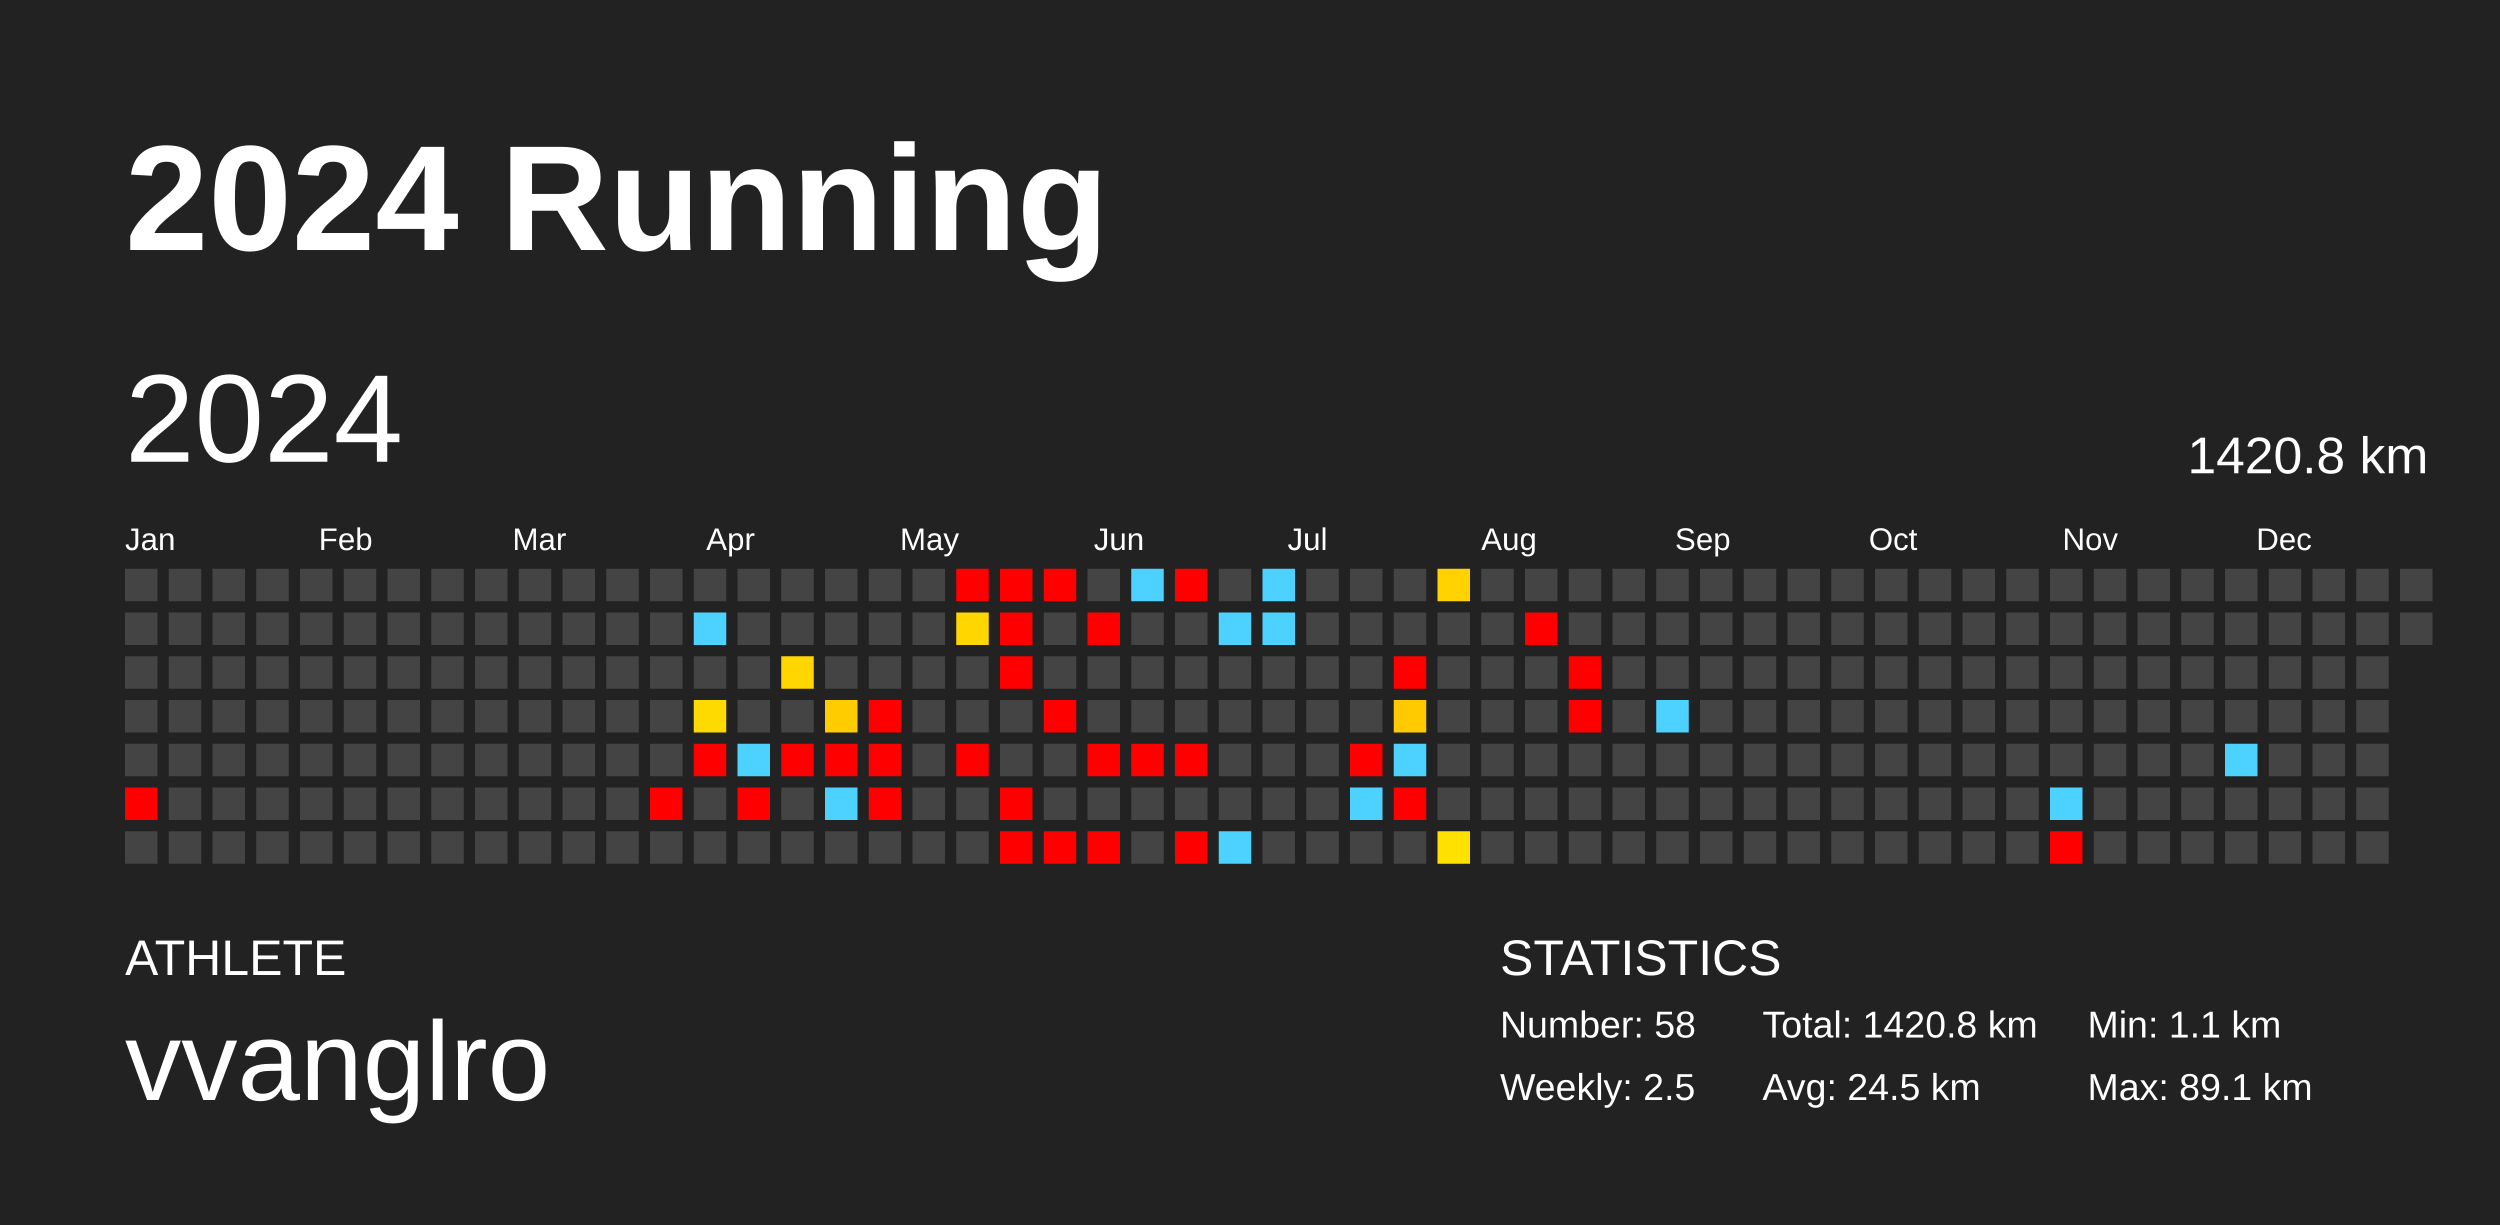
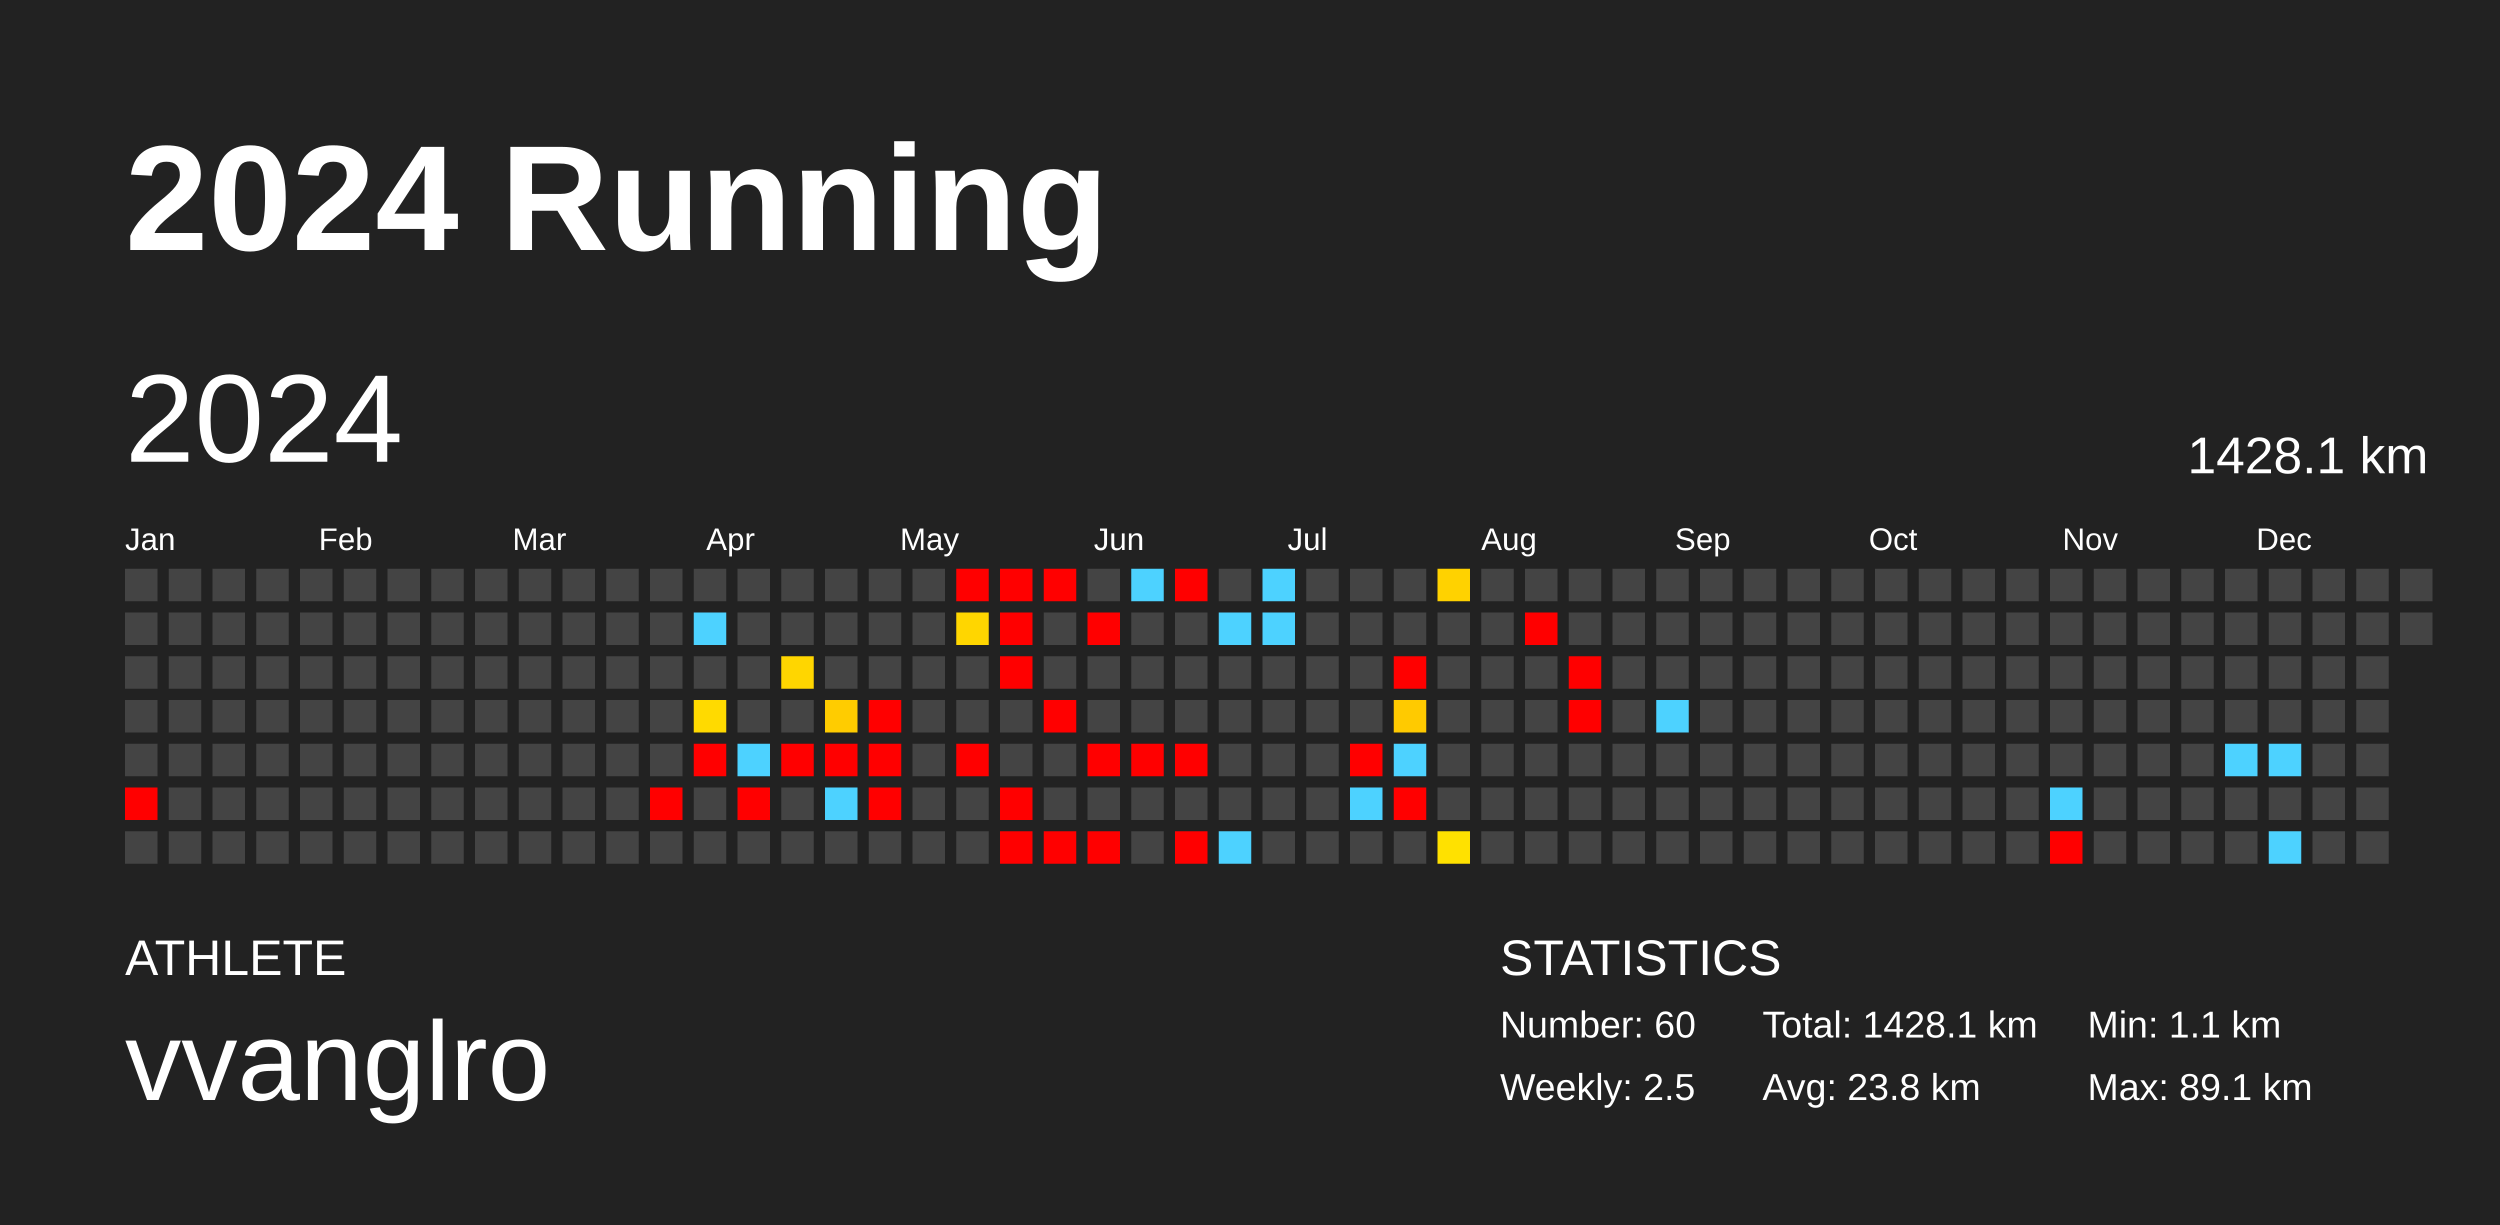
<svg xmlns="http://www.w3.org/2000/svg" baseProfile="full" height="98mm" version="1.1" viewBox="0,0,200,98" width="200mm">
  <defs />
  <rect fill="#222222" height="98" width="200" x="0" y="0" />
  <text fill="#FFFFFF" style="font-size:12px; font-family:Arial; font-weight:bold;" x="10" y="20">2024 Running</text>
  <text fill="#FFFFFF" style="font-size:4px; font-family:Arial" x="10" y="78">ATHLETE</text>
  <text fill="#FFFFFF" style="font-size:9px; font-family:Arial" x="10" y="88">vvanglro</text>
  <text fill="#FFFFFF" style="font-size:4px; font-family:Arial" x="120" y="78">STATISTICS</text>
-   <text fill="#FFFFFF" style="font-size:3px; font-family:Arial" x="120" y="83">Number: 58</text>
+   <text fill="#FFFFFF" style="font-size:3px; font-family:Arial" x="120" y="83">Number: 60</text>
  <text fill="#FFFFFF" style="font-size:3px; font-family:Arial" x="120" y="88">Weekly: 2.5</text>
-   <text fill="#FFFFFF" style="font-size:3px; font-family:Arial" x="141" y="83">Total: 1420.8 km</text>
-   <text fill="#FFFFFF" style="font-size:3px; font-family:Arial" x="141" y="88">Avg: 24.5 km</text>
+   <text fill="#FFFFFF" style="font-size:3px; font-family:Arial" x="141" y="83">Total: 1428.1 km</text>
+   <text fill="#FFFFFF" style="font-size:3px; font-family:Arial" x="141" y="88">Avg: 23.8 km</text>
  <text fill="#FFFFFF" style="font-size:3px; font-family:Arial" x="167" y="83">Min: 1.1 km</text>
  <text fill="#FFFFFF" style="font-size:3px; font-family:Arial" x="167" y="88">Max: 89.1 km</text>
  <text dominant-baseline="hanging" fill="#FFFFFF" style="font-size:10.0px; font-family:Arial;" x="10" y="30">2024</text>
-   <text dominant-baseline="hanging" fill="#FFFFFF" style="font-size:4.125px; font-family:Arial;" x="175" y="35">1420.8 km</text>
+   <text dominant-baseline="hanging" fill="#FFFFFF" style="font-size:4.125px; font-family:Arial;" x="175" y="35">1428.1 km</text>
  <text fill="#FFFFFF" style="font-size:2.5px; font-family:Arial" x="10.0" y="44">Jan</text>
  <text fill="#FFFFFF" style="font-size:2.5px; font-family:Arial" x="25.5" y="44">Feb</text>
  <text fill="#FFFFFF" style="font-size:2.5px; font-family:Arial" x="41.0" y="44">Mar</text>
  <text fill="#FFFFFF" style="font-size:2.5px; font-family:Arial" x="56.5" y="44">Apr</text>
  <text fill="#FFFFFF" style="font-size:2.5px; font-family:Arial" x="72.0" y="44">May</text>
  <text fill="#FFFFFF" style="font-size:2.5px; font-family:Arial" x="87.5" y="44">Jun</text>
  <text fill="#FFFFFF" style="font-size:2.5px; font-family:Arial" x="103.0" y="44">Jul</text>
  <text fill="#FFFFFF" style="font-size:2.5px; font-family:Arial" x="118.5" y="44">Aug</text>
  <text fill="#FFFFFF" style="font-size:2.5px; font-family:Arial" x="134.0" y="44">Sep</text>
  <text fill="#FFFFFF" style="font-size:2.5px; font-family:Arial" x="149.5" y="44">Oct</text>
  <text fill="#FFFFFF" style="font-size:2.5px; font-family:Arial" x="165.0" y="44">Nov</text>
  <text fill="#FFFFFF" style="font-size:2.5px; font-family:Arial" x="180.5" y="44">Dec</text>
  <rect fill="#444444" height="2.6" width="2.6" x="10.0" y="45.5" />
  <rect fill="#444444" height="2.6" width="2.6" x="10.0" y="49.0" />
  <rect fill="#444444" height="2.6" width="2.6" x="10.0" y="52.5" />
  <rect fill="#444444" height="2.6" width="2.6" x="10.0" y="56.0" />
  <rect fill="#444444" height="2.6" width="2.6" x="10.0" y="59.5" />
  <rect fill="red" height="2.6" width="2.6" x="10.0" y="63.0" />
  <rect fill="#444444" height="2.6" width="2.6" x="10.0" y="66.5" />
  <rect fill="#444444" height="2.6" width="2.6" x="13.5" y="45.5" />
  <rect fill="#444444" height="2.6" width="2.6" x="13.5" y="49.0" />
  <rect fill="#444444" height="2.6" width="2.6" x="13.5" y="52.5" />
  <rect fill="#444444" height="2.6" width="2.6" x="13.5" y="56.0" />
  <rect fill="#444444" height="2.6" width="2.6" x="13.5" y="59.5" />
  <rect fill="#444444" height="2.6" width="2.6" x="13.5" y="63.0" />
  <rect fill="#444444" height="2.6" width="2.6" x="13.5" y="66.5" />
  <rect fill="#444444" height="2.6" width="2.6" x="17.0" y="45.5" />
  <rect fill="#444444" height="2.6" width="2.6" x="17.0" y="49.0" />
  <rect fill="#444444" height="2.6" width="2.6" x="17.0" y="52.5" />
  <rect fill="#444444" height="2.6" width="2.6" x="17.0" y="56.0" />
  <rect fill="#444444" height="2.6" width="2.6" x="17.0" y="59.5" />
  <rect fill="#444444" height="2.6" width="2.6" x="17.0" y="63.0" />
  <rect fill="#444444" height="2.6" width="2.6" x="17.0" y="66.5" />
  <rect fill="#444444" height="2.6" width="2.6" x="20.5" y="45.5" />
  <rect fill="#444444" height="2.6" width="2.6" x="20.5" y="49.0" />
  <rect fill="#444444" height="2.6" width="2.6" x="20.5" y="52.5" />
  <rect fill="#444444" height="2.6" width="2.6" x="20.5" y="56.0" />
  <rect fill="#444444" height="2.6" width="2.6" x="20.5" y="59.5" />
  <rect fill="#444444" height="2.6" width="2.6" x="20.5" y="63.0" />
  <rect fill="#444444" height="2.6" width="2.6" x="20.5" y="66.5" />
  <rect fill="#444444" height="2.6" width="2.6" x="24.0" y="45.5" />
  <rect fill="#444444" height="2.6" width="2.6" x="24.0" y="49.0" />
  <rect fill="#444444" height="2.6" width="2.6" x="24.0" y="52.5" />
  <rect fill="#444444" height="2.6" width="2.6" x="24.0" y="56.0" />
  <rect fill="#444444" height="2.6" width="2.6" x="24.0" y="59.5" />
  <rect fill="#444444" height="2.6" width="2.6" x="24.0" y="63.0" />
  <rect fill="#444444" height="2.6" width="2.6" x="24.0" y="66.5" />
  <rect fill="#444444" height="2.6" width="2.6" x="27.5" y="45.5" />
  <rect fill="#444444" height="2.6" width="2.6" x="27.5" y="49.0" />
  <rect fill="#444444" height="2.6" width="2.6" x="27.5" y="52.5" />
  <rect fill="#444444" height="2.6" width="2.6" x="27.5" y="56.0" />
  <rect fill="#444444" height="2.6" width="2.6" x="27.5" y="59.5" />
  <rect fill="#444444" height="2.6" width="2.6" x="27.5" y="63.0" />
  <rect fill="#444444" height="2.6" width="2.6" x="27.5" y="66.5" />
  <rect fill="#444444" height="2.6" width="2.6" x="31.0" y="45.5" />
  <rect fill="#444444" height="2.6" width="2.6" x="31.0" y="49.0" />
  <rect fill="#444444" height="2.6" width="2.6" x="31.0" y="52.5" />
  <rect fill="#444444" height="2.6" width="2.6" x="31.0" y="56.0" />
  <rect fill="#444444" height="2.6" width="2.6" x="31.0" y="59.5" />
  <rect fill="#444444" height="2.6" width="2.6" x="31.0" y="63.0" />
  <rect fill="#444444" height="2.6" width="2.6" x="31.0" y="66.5" />
  <rect fill="#444444" height="2.6" width="2.6" x="34.5" y="45.5" />
  <rect fill="#444444" height="2.6" width="2.6" x="34.5" y="49.0" />
  <rect fill="#444444" height="2.6" width="2.6" x="34.5" y="52.5" />
  <rect fill="#444444" height="2.6" width="2.6" x="34.5" y="56.0" />
  <rect fill="#444444" height="2.6" width="2.6" x="34.5" y="59.5" />
  <rect fill="#444444" height="2.6" width="2.6" x="34.5" y="63.0" />
  <rect fill="#444444" height="2.6" width="2.6" x="34.5" y="66.5" />
  <rect fill="#444444" height="2.6" width="2.6" x="38.0" y="45.5" />
  <rect fill="#444444" height="2.6" width="2.6" x="38.0" y="49.0" />
  <rect fill="#444444" height="2.6" width="2.6" x="38.0" y="52.5" />
  <rect fill="#444444" height="2.6" width="2.6" x="38.0" y="56.0" />
  <rect fill="#444444" height="2.6" width="2.6" x="38.0" y="59.5" />
  <rect fill="#444444" height="2.6" width="2.6" x="38.0" y="63.0" />
  <rect fill="#444444" height="2.6" width="2.6" x="38.0" y="66.5" />
  <rect fill="#444444" height="2.6" width="2.6" x="41.5" y="45.5" />
  <rect fill="#444444" height="2.6" width="2.6" x="41.5" y="49.0" />
  <rect fill="#444444" height="2.6" width="2.6" x="41.5" y="52.5" />
  <rect fill="#444444" height="2.6" width="2.6" x="41.5" y="56.0" />
  <rect fill="#444444" height="2.6" width="2.6" x="41.5" y="59.5" />
  <rect fill="#444444" height="2.6" width="2.6" x="41.5" y="63.0" />
  <rect fill="#444444" height="2.6" width="2.6" x="41.5" y="66.5" />
  <rect fill="#444444" height="2.6" width="2.6" x="45.0" y="45.5" />
  <rect fill="#444444" height="2.6" width="2.6" x="45.0" y="49.0" />
  <rect fill="#444444" height="2.6" width="2.6" x="45.0" y="52.5" />
  <rect fill="#444444" height="2.6" width="2.6" x="45.0" y="56.0" />
  <rect fill="#444444" height="2.6" width="2.6" x="45.0" y="59.5" />
  <rect fill="#444444" height="2.6" width="2.6" x="45.0" y="63.0" />
  <rect fill="#444444" height="2.6" width="2.6" x="45.0" y="66.5" />
  <rect fill="#444444" height="2.6" width="2.6" x="48.5" y="45.5" />
  <rect fill="#444444" height="2.6" width="2.6" x="48.5" y="49.0" />
  <rect fill="#444444" height="2.6" width="2.6" x="48.5" y="52.5" />
  <rect fill="#444444" height="2.6" width="2.6" x="48.5" y="56.0" />
  <rect fill="#444444" height="2.6" width="2.6" x="48.5" y="59.5" />
  <rect fill="#444444" height="2.6" width="2.6" x="48.5" y="63.0" />
  <rect fill="#444444" height="2.6" width="2.6" x="48.5" y="66.5" />
  <rect fill="#444444" height="2.6" width="2.6" x="52.0" y="45.5" />
  <rect fill="#444444" height="2.6" width="2.6" x="52.0" y="49.0" />
  <rect fill="#444444" height="2.6" width="2.6" x="52.0" y="52.5" />
  <rect fill="#444444" height="2.6" width="2.6" x="52.0" y="56.0" />
  <rect fill="#444444" height="2.6" width="2.6" x="52.0" y="59.5" />
  <rect fill="red" height="2.6" width="2.6" x="52.0" y="63.0" />
  <rect fill="#444444" height="2.6" width="2.6" x="52.0" y="66.5" />
  <rect fill="#444444" height="2.6" width="2.6" x="55.5" y="45.5" />
  <rect fill="#4dd2ff" height="2.6" width="2.6" x="55.5" y="49.0" />
  <rect fill="#444444" height="2.6" width="2.6" x="55.5" y="52.5" />
  <rect fill="#ffda00" height="2.6" width="2.6" x="55.5" y="56.0" />
  <rect fill="red" height="2.6" width="2.6" x="55.5" y="59.5" />
  <rect fill="#444444" height="2.6" width="2.6" x="55.5" y="63.0" />
  <rect fill="#444444" height="2.6" width="2.6" x="55.5" y="66.5" />
  <rect fill="#444444" height="2.6" width="2.6" x="59.0" y="45.5" />
  <rect fill="#444444" height="2.6" width="2.6" x="59.0" y="49.0" />
  <rect fill="#444444" height="2.6" width="2.6" x="59.0" y="52.5" />
  <rect fill="#444444" height="2.6" width="2.6" x="59.0" y="56.0" />
  <rect fill="#4dd2ff" height="2.6" width="2.6" x="59.0" y="59.5" />
  <rect fill="red" height="2.6" width="2.6" x="59.0" y="63.0" />
  <rect fill="#444444" height="2.6" width="2.6" x="59.0" y="66.5" />
  <rect fill="#444444" height="2.6" width="2.6" x="62.5" y="45.5" />
  <rect fill="#444444" height="2.6" width="2.6" x="62.5" y="49.0" />
  <rect fill="#ffd600" height="2.6" width="2.6" x="62.5" y="52.5" />
  <rect fill="#444444" height="2.6" width="2.6" x="62.5" y="56.0" />
  <rect fill="red" height="2.6" width="2.6" x="62.5" y="59.5" />
  <rect fill="#444444" height="2.6" width="2.6" x="62.5" y="63.0" />
  <rect fill="#444444" height="2.6" width="2.6" x="62.5" y="66.5" />
  <rect fill="#444444" height="2.6" width="2.6" x="66.0" y="45.5" />
  <rect fill="#444444" height="2.6" width="2.6" x="66.0" y="49.0" />
  <rect fill="#444444" height="2.6" width="2.6" x="66.0" y="52.5" />
  <rect fill="#ffcc00" height="2.6" width="2.6" x="66.0" y="56.0" />
  <rect fill="red" height="2.6" width="2.6" x="66.0" y="59.5" />
  <rect fill="#4dd2ff" height="2.6" width="2.6" x="66.0" y="63.0" />
  <rect fill="#444444" height="2.6" width="2.6" x="66.0" y="66.5" />
  <rect fill="#444444" height="2.6" width="2.6" x="69.5" y="45.5" />
  <rect fill="#444444" height="2.6" width="2.6" x="69.5" y="49.0" />
  <rect fill="#444444" height="2.6" width="2.6" x="69.5" y="52.5" />
  <rect fill="red" height="2.6" width="2.6" x="69.5" y="56.0" />
  <rect fill="red" height="2.6" width="2.6" x="69.5" y="59.5" />
  <rect fill="red" height="2.6" width="2.6" x="69.5" y="63.0" />
  <rect fill="#444444" height="2.6" width="2.6" x="69.5" y="66.5" />
  <rect fill="#444444" height="2.6" width="2.6" x="73.0" y="45.5" />
  <rect fill="#444444" height="2.6" width="2.6" x="73.0" y="49.0" />
  <rect fill="#444444" height="2.6" width="2.6" x="73.0" y="52.5" />
  <rect fill="#444444" height="2.6" width="2.6" x="73.0" y="56.0" />
  <rect fill="#444444" height="2.6" width="2.6" x="73.0" y="59.5" />
  <rect fill="#444444" height="2.6" width="2.6" x="73.0" y="63.0" />
  <rect fill="#444444" height="2.6" width="2.6" x="73.0" y="66.5" />
  <rect fill="red" height="2.6" width="2.6" x="76.5" y="45.5" />
  <rect fill="#ffd600" height="2.6" width="2.6" x="76.5" y="49.0" />
  <rect fill="#444444" height="2.6" width="2.6" x="76.5" y="52.5" />
  <rect fill="#444444" height="2.6" width="2.6" x="76.5" y="56.0" />
  <rect fill="red" height="2.6" width="2.6" x="76.5" y="59.5" />
  <rect fill="#444444" height="2.6" width="2.6" x="76.5" y="63.0" />
  <rect fill="#444444" height="2.6" width="2.6" x="76.5" y="66.5" />
  <rect fill="red" height="2.6" width="2.6" x="80.0" y="45.5" />
  <rect fill="red" height="2.6" width="2.6" x="80.0" y="49.0" />
  <rect fill="red" height="2.6" width="2.6" x="80.0" y="52.5" />
  <rect fill="#444444" height="2.6" width="2.6" x="80.0" y="56.0" />
  <rect fill="#444444" height="2.6" width="2.6" x="80.0" y="59.5" />
  <rect fill="red" height="2.6" width="2.6" x="80.0" y="63.0" />
  <rect fill="red" height="2.6" width="2.6" x="80.0" y="66.5" />
  <rect fill="red" height="2.6" width="2.6" x="83.5" y="45.5" />
  <rect fill="#444444" height="2.6" width="2.6" x="83.5" y="49.0" />
  <rect fill="#444444" height="2.6" width="2.6" x="83.5" y="52.5" />
  <rect fill="red" height="2.6" width="2.6" x="83.5" y="56.0" />
  <rect fill="#444444" height="2.6" width="2.6" x="83.5" y="59.5" />
  <rect fill="#444444" height="2.6" width="2.6" x="83.5" y="63.0" />
  <rect fill="red" height="2.6" width="2.6" x="83.5" y="66.5" />
  <rect fill="#444444" height="2.6" width="2.6" x="87.0" y="45.5" />
  <rect fill="red" height="2.6" width="2.6" x="87.0" y="49.0" />
  <rect fill="#444444" height="2.6" width="2.6" x="87.0" y="52.5" />
  <rect fill="#444444" height="2.6" width="2.6" x="87.0" y="56.0" />
  <rect fill="red" height="2.6" width="2.6" x="87.0" y="59.5" />
  <rect fill="#444444" height="2.6" width="2.6" x="87.0" y="63.0" />
  <rect fill="red" height="2.6" width="2.6" x="87.0" y="66.5" />
  <rect fill="#4dd2ff" height="2.6" width="2.6" x="90.5" y="45.5" />
  <rect fill="#444444" height="2.6" width="2.6" x="90.5" y="49.0" />
  <rect fill="#444444" height="2.6" width="2.6" x="90.5" y="52.5" />
  <rect fill="#444444" height="2.6" width="2.6" x="90.5" y="56.0" />
  <rect fill="red" height="2.6" width="2.6" x="90.5" y="59.5" />
  <rect fill="#444444" height="2.6" width="2.6" x="90.5" y="63.0" />
  <rect fill="#444444" height="2.6" width="2.6" x="90.5" y="66.5" />
  <rect fill="red" height="2.6" width="2.6" x="94.0" y="45.5" />
  <rect fill="#444444" height="2.6" width="2.6" x="94.0" y="49.0" />
  <rect fill="#444444" height="2.6" width="2.6" x="94.0" y="52.5" />
  <rect fill="#444444" height="2.6" width="2.6" x="94.0" y="56.0" />
  <rect fill="red" height="2.6" width="2.6" x="94.0" y="59.5" />
  <rect fill="#444444" height="2.6" width="2.6" x="94.0" y="63.0" />
  <rect fill="red" height="2.6" width="2.6" x="94.0" y="66.5" />
  <rect fill="#444444" height="2.6" width="2.6" x="97.5" y="45.5" />
  <rect fill="#4dd2ff" height="2.6" width="2.6" x="97.5" y="49.0" />
  <rect fill="#444444" height="2.6" width="2.6" x="97.5" y="52.5" />
  <rect fill="#444444" height="2.6" width="2.6" x="97.5" y="56.0" />
  <rect fill="#444444" height="2.6" width="2.6" x="97.5" y="59.5" />
  <rect fill="#444444" height="2.6" width="2.6" x="97.5" y="63.0" />
  <rect fill="#4dd2ff" height="2.6" width="2.6" x="97.5" y="66.5" />
  <rect fill="#4dd2ff" height="2.6" width="2.6" x="101.0" y="45.5" />
  <rect fill="#4dd2ff" height="2.6" width="2.6" x="101.0" y="49.0" />
  <rect fill="#444444" height="2.6" width="2.6" x="101.0" y="52.5" />
  <rect fill="#444444" height="2.6" width="2.6" x="101.0" y="56.0" />
  <rect fill="#444444" height="2.6" width="2.6" x="101.0" y="59.5" />
  <rect fill="#444444" height="2.6" width="2.6" x="101.0" y="63.0" />
  <rect fill="#444444" height="2.6" width="2.6" x="101.0" y="66.5" />
  <rect fill="#444444" height="2.6" width="2.6" x="104.5" y="45.5" />
  <rect fill="#444444" height="2.6" width="2.6" x="104.5" y="49.0" />
  <rect fill="#444444" height="2.6" width="2.6" x="104.5" y="52.5" />
  <rect fill="#444444" height="2.6" width="2.6" x="104.5" y="56.0" />
  <rect fill="#444444" height="2.6" width="2.6" x="104.5" y="59.5" />
  <rect fill="#444444" height="2.6" width="2.6" x="104.5" y="63.0" />
  <rect fill="#444444" height="2.6" width="2.6" x="104.5" y="66.5" />
  <rect fill="#444444" height="2.6" width="2.6" x="108.0" y="45.5" />
  <rect fill="#444444" height="2.6" width="2.6" x="108.0" y="49.0" />
  <rect fill="#444444" height="2.6" width="2.6" x="108.0" y="52.5" />
  <rect fill="#444444" height="2.6" width="2.6" x="108.0" y="56.0" />
  <rect fill="red" height="2.6" width="2.6" x="108.0" y="59.5" />
  <rect fill="#4dd2ff" height="2.6" width="2.6" x="108.0" y="63.0" />
  <rect fill="#444444" height="2.6" width="2.6" x="108.0" y="66.5" />
  <rect fill="#444444" height="2.6" width="2.6" x="111.5" y="45.5" />
  <rect fill="#444444" height="2.6" width="2.6" x="111.5" y="49.0" />
  <rect fill="red" height="2.6" width="2.6" x="111.5" y="52.5" />
  <rect fill="#ffca00" height="2.6" width="2.6" x="111.5" y="56.0" />
  <rect fill="#4dd2ff" height="2.6" width="2.6" x="111.5" y="59.5" />
  <rect fill="red" height="2.6" width="2.6" x="111.5" y="63.0" />
  <rect fill="#444444" height="2.6" width="2.6" x="111.5" y="66.5" />
  <rect fill="#ffd200" height="2.6" width="2.6" x="115.0" y="45.5" />
  <rect fill="#444444" height="2.6" width="2.6" x="115.0" y="49.0" />
  <rect fill="#444444" height="2.6" width="2.6" x="115.0" y="52.5" />
  <rect fill="#444444" height="2.6" width="2.6" x="115.0" y="56.0" />
  <rect fill="#444444" height="2.6" width="2.6" x="115.0" y="59.5" />
  <rect fill="#444444" height="2.6" width="2.6" x="115.0" y="63.0" />
  <rect fill="#ffe100" height="2.6" width="2.6" x="115.0" y="66.5" />
  <rect fill="#444444" height="2.6" width="2.6" x="118.5" y="45.5" />
  <rect fill="#444444" height="2.6" width="2.6" x="118.5" y="49.0" />
  <rect fill="#444444" height="2.6" width="2.6" x="118.5" y="52.5" />
  <rect fill="#444444" height="2.6" width="2.6" x="118.5" y="56.0" />
  <rect fill="#444444" height="2.6" width="2.6" x="118.5" y="59.5" />
  <rect fill="#444444" height="2.6" width="2.6" x="118.5" y="63.0" />
  <rect fill="#444444" height="2.6" width="2.6" x="118.5" y="66.5" />
  <rect fill="#444444" height="2.6" width="2.6" x="122.0" y="45.5" />
  <rect fill="red" height="2.6" width="2.6" x="122.0" y="49.0" />
  <rect fill="#444444" height="2.6" width="2.6" x="122.0" y="52.5" />
  <rect fill="#444444" height="2.6" width="2.6" x="122.0" y="56.0" />
  <rect fill="#444444" height="2.6" width="2.6" x="122.0" y="59.5" />
  <rect fill="#444444" height="2.6" width="2.6" x="122.0" y="63.0" />
  <rect fill="#444444" height="2.6" width="2.6" x="122.0" y="66.5" />
  <rect fill="#444444" height="2.6" width="2.6" x="125.5" y="45.5" />
  <rect fill="#444444" height="2.6" width="2.6" x="125.5" y="49.0" />
  <rect fill="red" height="2.6" width="2.6" x="125.5" y="52.5" />
  <rect fill="red" height="2.6" width="2.6" x="125.5" y="56.0" />
  <rect fill="#444444" height="2.6" width="2.6" x="125.5" y="59.5" />
  <rect fill="#444444" height="2.6" width="2.6" x="125.5" y="63.0" />
  <rect fill="#444444" height="2.6" width="2.6" x="125.5" y="66.5" />
  <rect fill="#444444" height="2.6" width="2.6" x="129.0" y="45.5" />
  <rect fill="#444444" height="2.6" width="2.6" x="129.0" y="49.0" />
  <rect fill="#444444" height="2.6" width="2.6" x="129.0" y="52.5" />
  <rect fill="#444444" height="2.6" width="2.6" x="129.0" y="56.0" />
  <rect fill="#444444" height="2.6" width="2.6" x="129.0" y="59.5" />
  <rect fill="#444444" height="2.6" width="2.6" x="129.0" y="63.0" />
  <rect fill="#444444" height="2.6" width="2.6" x="129.0" y="66.5" />
  <rect fill="#444444" height="2.6" width="2.6" x="132.5" y="45.5" />
  <rect fill="#444444" height="2.6" width="2.6" x="132.5" y="49.0" />
  <rect fill="#444444" height="2.6" width="2.6" x="132.5" y="52.5" />
  <rect fill="#4dd2ff" height="2.6" width="2.6" x="132.5" y="56.0" />
  <rect fill="#444444" height="2.6" width="2.6" x="132.5" y="59.5" />
  <rect fill="#444444" height="2.6" width="2.6" x="132.5" y="63.0" />
  <rect fill="#444444" height="2.6" width="2.6" x="132.5" y="66.5" />
  <rect fill="#444444" height="2.6" width="2.6" x="136.0" y="45.5" />
  <rect fill="#444444" height="2.6" width="2.6" x="136.0" y="49.0" />
  <rect fill="#444444" height="2.6" width="2.6" x="136.0" y="52.5" />
  <rect fill="#444444" height="2.6" width="2.6" x="136.0" y="56.0" />
  <rect fill="#444444" height="2.6" width="2.6" x="136.0" y="59.5" />
  <rect fill="#444444" height="2.6" width="2.6" x="136.0" y="63.0" />
  <rect fill="#444444" height="2.6" width="2.6" x="136.0" y="66.5" />
  <rect fill="#444444" height="2.6" width="2.6" x="139.5" y="45.5" />
  <rect fill="#444444" height="2.6" width="2.6" x="139.5" y="49.0" />
  <rect fill="#444444" height="2.6" width="2.6" x="139.5" y="52.5" />
  <rect fill="#444444" height="2.6" width="2.6" x="139.5" y="56.0" />
  <rect fill="#444444" height="2.6" width="2.6" x="139.5" y="59.5" />
  <rect fill="#444444" height="2.6" width="2.6" x="139.5" y="63.0" />
  <rect fill="#444444" height="2.6" width="2.6" x="139.5" y="66.5" />
  <rect fill="#444444" height="2.6" width="2.6" x="143.0" y="45.5" />
  <rect fill="#444444" height="2.6" width="2.6" x="143.0" y="49.0" />
  <rect fill="#444444" height="2.6" width="2.6" x="143.0" y="52.5" />
  <rect fill="#444444" height="2.6" width="2.6" x="143.0" y="56.0" />
  <rect fill="#444444" height="2.6" width="2.6" x="143.0" y="59.5" />
  <rect fill="#444444" height="2.6" width="2.6" x="143.0" y="63.0" />
  <rect fill="#444444" height="2.6" width="2.6" x="143.0" y="66.5" />
  <rect fill="#444444" height="2.6" width="2.6" x="146.5" y="45.5" />
  <rect fill="#444444" height="2.6" width="2.6" x="146.5" y="49.0" />
  <rect fill="#444444" height="2.6" width="2.6" x="146.5" y="52.5" />
  <rect fill="#444444" height="2.6" width="2.6" x="146.5" y="56.0" />
  <rect fill="#444444" height="2.6" width="2.6" x="146.5" y="59.5" />
  <rect fill="#444444" height="2.6" width="2.6" x="146.5" y="63.0" />
  <rect fill="#444444" height="2.6" width="2.6" x="146.5" y="66.5" />
  <rect fill="#444444" height="2.6" width="2.6" x="150.0" y="45.5" />
  <rect fill="#444444" height="2.6" width="2.6" x="150.0" y="49.0" />
  <rect fill="#444444" height="2.6" width="2.6" x="150.0" y="52.5" />
  <rect fill="#444444" height="2.6" width="2.6" x="150.0" y="56.0" />
  <rect fill="#444444" height="2.6" width="2.6" x="150.0" y="59.5" />
  <rect fill="#444444" height="2.6" width="2.6" x="150.0" y="63.0" />
  <rect fill="#444444" height="2.6" width="2.6" x="150.0" y="66.5" />
  <rect fill="#444444" height="2.6" width="2.6" x="153.5" y="45.5" />
  <rect fill="#444444" height="2.6" width="2.6" x="153.5" y="49.0" />
  <rect fill="#444444" height="2.6" width="2.6" x="153.5" y="52.5" />
  <rect fill="#444444" height="2.6" width="2.6" x="153.5" y="56.0" />
  <rect fill="#444444" height="2.6" width="2.6" x="153.5" y="59.5" />
  <rect fill="#444444" height="2.6" width="2.6" x="153.5" y="63.0" />
  <rect fill="#444444" height="2.6" width="2.6" x="153.5" y="66.5" />
  <rect fill="#444444" height="2.6" width="2.6" x="157.0" y="45.5" />
  <rect fill="#444444" height="2.6" width="2.6" x="157.0" y="49.0" />
  <rect fill="#444444" height="2.6" width="2.6" x="157.0" y="52.5" />
  <rect fill="#444444" height="2.6" width="2.6" x="157.0" y="56.0" />
  <rect fill="#444444" height="2.6" width="2.6" x="157.0" y="59.5" />
  <rect fill="#444444" height="2.6" width="2.6" x="157.0" y="63.0" />
  <rect fill="#444444" height="2.6" width="2.6" x="157.0" y="66.5" />
  <rect fill="#444444" height="2.6" width="2.6" x="160.5" y="45.5" />
  <rect fill="#444444" height="2.6" width="2.6" x="160.5" y="49.0" />
  <rect fill="#444444" height="2.6" width="2.6" x="160.5" y="52.5" />
  <rect fill="#444444" height="2.6" width="2.6" x="160.5" y="56.0" />
  <rect fill="#444444" height="2.6" width="2.6" x="160.5" y="59.5" />
  <rect fill="#444444" height="2.6" width="2.6" x="160.5" y="63.0" />
  <rect fill="#444444" height="2.6" width="2.6" x="160.5" y="66.5" />
  <rect fill="#444444" height="2.6" width="2.6" x="164.0" y="45.5" />
  <rect fill="#444444" height="2.6" width="2.6" x="164.0" y="49.0" />
  <rect fill="#444444" height="2.6" width="2.6" x="164.0" y="52.5" />
  <rect fill="#444444" height="2.6" width="2.6" x="164.0" y="56.0" />
  <rect fill="#444444" height="2.6" width="2.6" x="164.0" y="59.5" />
  <rect fill="#4dd2ff" height="2.6" width="2.6" x="164.0" y="63.0" />
  <rect fill="red" height="2.6" width="2.6" x="164.0" y="66.5" />
  <rect fill="#444444" height="2.6" width="2.6" x="167.5" y="45.5" />
  <rect fill="#444444" height="2.6" width="2.6" x="167.5" y="49.0" />
  <rect fill="#444444" height="2.6" width="2.6" x="167.5" y="52.5" />
  <rect fill="#444444" height="2.6" width="2.6" x="167.5" y="56.0" />
  <rect fill="#444444" height="2.6" width="2.6" x="167.5" y="59.5" />
  <rect fill="#444444" height="2.6" width="2.6" x="167.5" y="63.0" />
  <rect fill="#444444" height="2.6" width="2.6" x="167.5" y="66.5" />
  <rect fill="#444444" height="2.6" width="2.6" x="171.0" y="45.5" />
  <rect fill="#444444" height="2.6" width="2.6" x="171.0" y="49.0" />
  <rect fill="#444444" height="2.6" width="2.6" x="171.0" y="52.5" />
  <rect fill="#444444" height="2.6" width="2.6" x="171.0" y="56.0" />
  <rect fill="#444444" height="2.6" width="2.6" x="171.0" y="59.5" />
  <rect fill="#444444" height="2.6" width="2.6" x="171.0" y="63.0" />
  <rect fill="#444444" height="2.6" width="2.6" x="171.0" y="66.5" />
  <rect fill="#444444" height="2.6" width="2.6" x="174.5" y="45.5" />
  <rect fill="#444444" height="2.6" width="2.6" x="174.5" y="49.0" />
  <rect fill="#444444" height="2.6" width="2.6" x="174.5" y="52.5" />
  <rect fill="#444444" height="2.6" width="2.6" x="174.5" y="56.0" />
  <rect fill="#444444" height="2.6" width="2.6" x="174.5" y="59.5" />
  <rect fill="#444444" height="2.6" width="2.6" x="174.5" y="63.0" />
  <rect fill="#444444" height="2.6" width="2.6" x="174.5" y="66.5" />
  <rect fill="#444444" height="2.6" width="2.6" x="178.0" y="45.5" />
  <rect fill="#444444" height="2.6" width="2.6" x="178.0" y="49.0" />
  <rect fill="#444444" height="2.6" width="2.6" x="178.0" y="52.5" />
  <rect fill="#444444" height="2.6" width="2.6" x="178.0" y="56.0" />
  <rect fill="#4dd2ff" height="2.6" width="2.6" x="178.0" y="59.5" />
  <rect fill="#444444" height="2.6" width="2.6" x="178.0" y="63.0" />
  <rect fill="#444444" height="2.6" width="2.6" x="178.0" y="66.5" />
  <rect fill="#444444" height="2.6" width="2.6" x="181.5" y="45.5" />
  <rect fill="#444444" height="2.6" width="2.6" x="181.5" y="49.0" />
  <rect fill="#444444" height="2.6" width="2.6" x="181.5" y="52.5" />
  <rect fill="#444444" height="2.6" width="2.6" x="181.5" y="56.0" />
-   <rect fill="#444444" height="2.6" width="2.6" x="181.5" y="59.5" />
+   <rect fill="#4dd2ff" height="2.6" width="2.6" x="181.5" y="59.5" />
  <rect fill="#444444" height="2.6" width="2.6" x="181.5" y="63.0" />
-   <rect fill="#444444" height="2.6" width="2.6" x="181.5" y="66.5" />
+   <rect fill="#4dd2ff" height="2.6" width="2.6" x="181.5" y="66.5" />
  <rect fill="#444444" height="2.6" width="2.6" x="185.0" y="45.5" />
  <rect fill="#444444" height="2.6" width="2.6" x="185.0" y="49.0" />
  <rect fill="#444444" height="2.6" width="2.6" x="185.0" y="52.5" />
  <rect fill="#444444" height="2.6" width="2.6" x="185.0" y="56.0" />
  <rect fill="#444444" height="2.6" width="2.6" x="185.0" y="59.5" />
  <rect fill="#444444" height="2.6" width="2.6" x="185.0" y="63.0" />
  <rect fill="#444444" height="2.6" width="2.6" x="185.0" y="66.5" />
  <rect fill="#444444" height="2.6" width="2.6" x="188.5" y="45.5" />
  <rect fill="#444444" height="2.6" width="2.6" x="188.5" y="49.0" />
  <rect fill="#444444" height="2.6" width="2.6" x="188.5" y="52.5" />
  <rect fill="#444444" height="2.6" width="2.6" x="188.5" y="56.0" />
  <rect fill="#444444" height="2.6" width="2.6" x="188.5" y="59.5" />
  <rect fill="#444444" height="2.6" width="2.6" x="188.5" y="63.0" />
  <rect fill="#444444" height="2.6" width="2.6" x="188.5" y="66.5" />
  <rect fill="#444444" height="2.6" width="2.6" x="192.0" y="45.5" />
  <rect fill="#444444" height="2.6" width="2.6" x="192.0" y="49.0" />
</svg>
